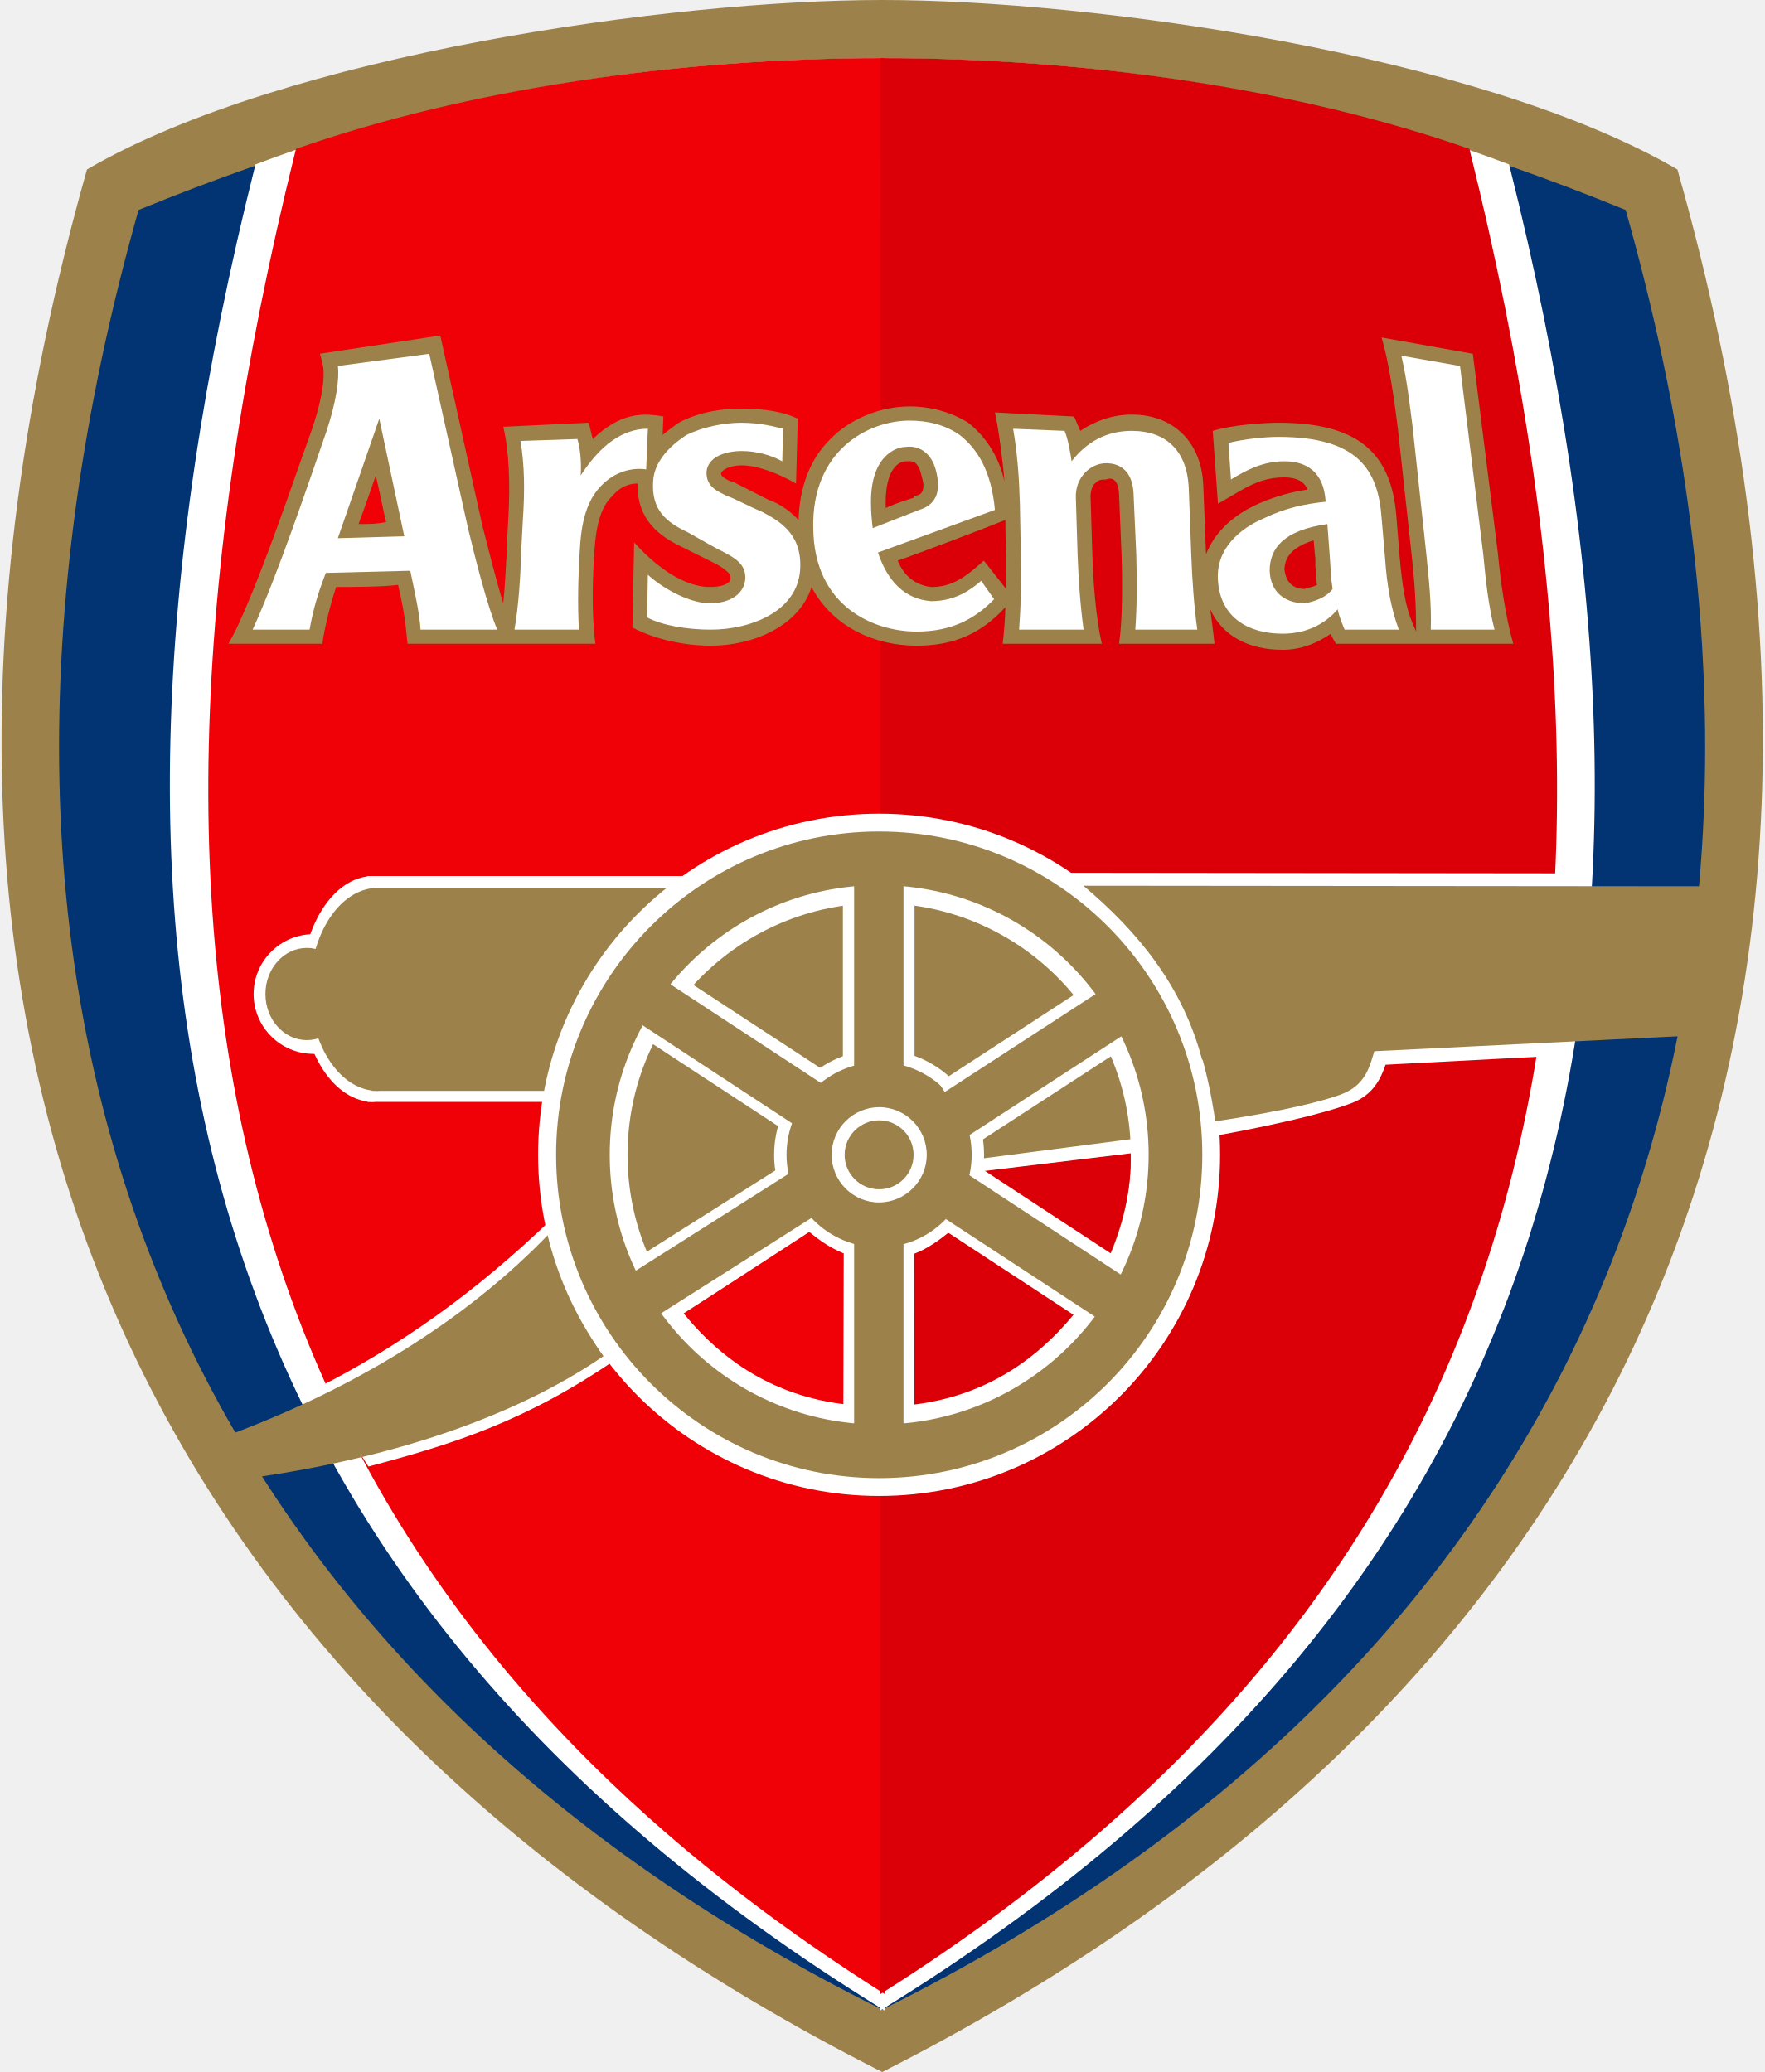
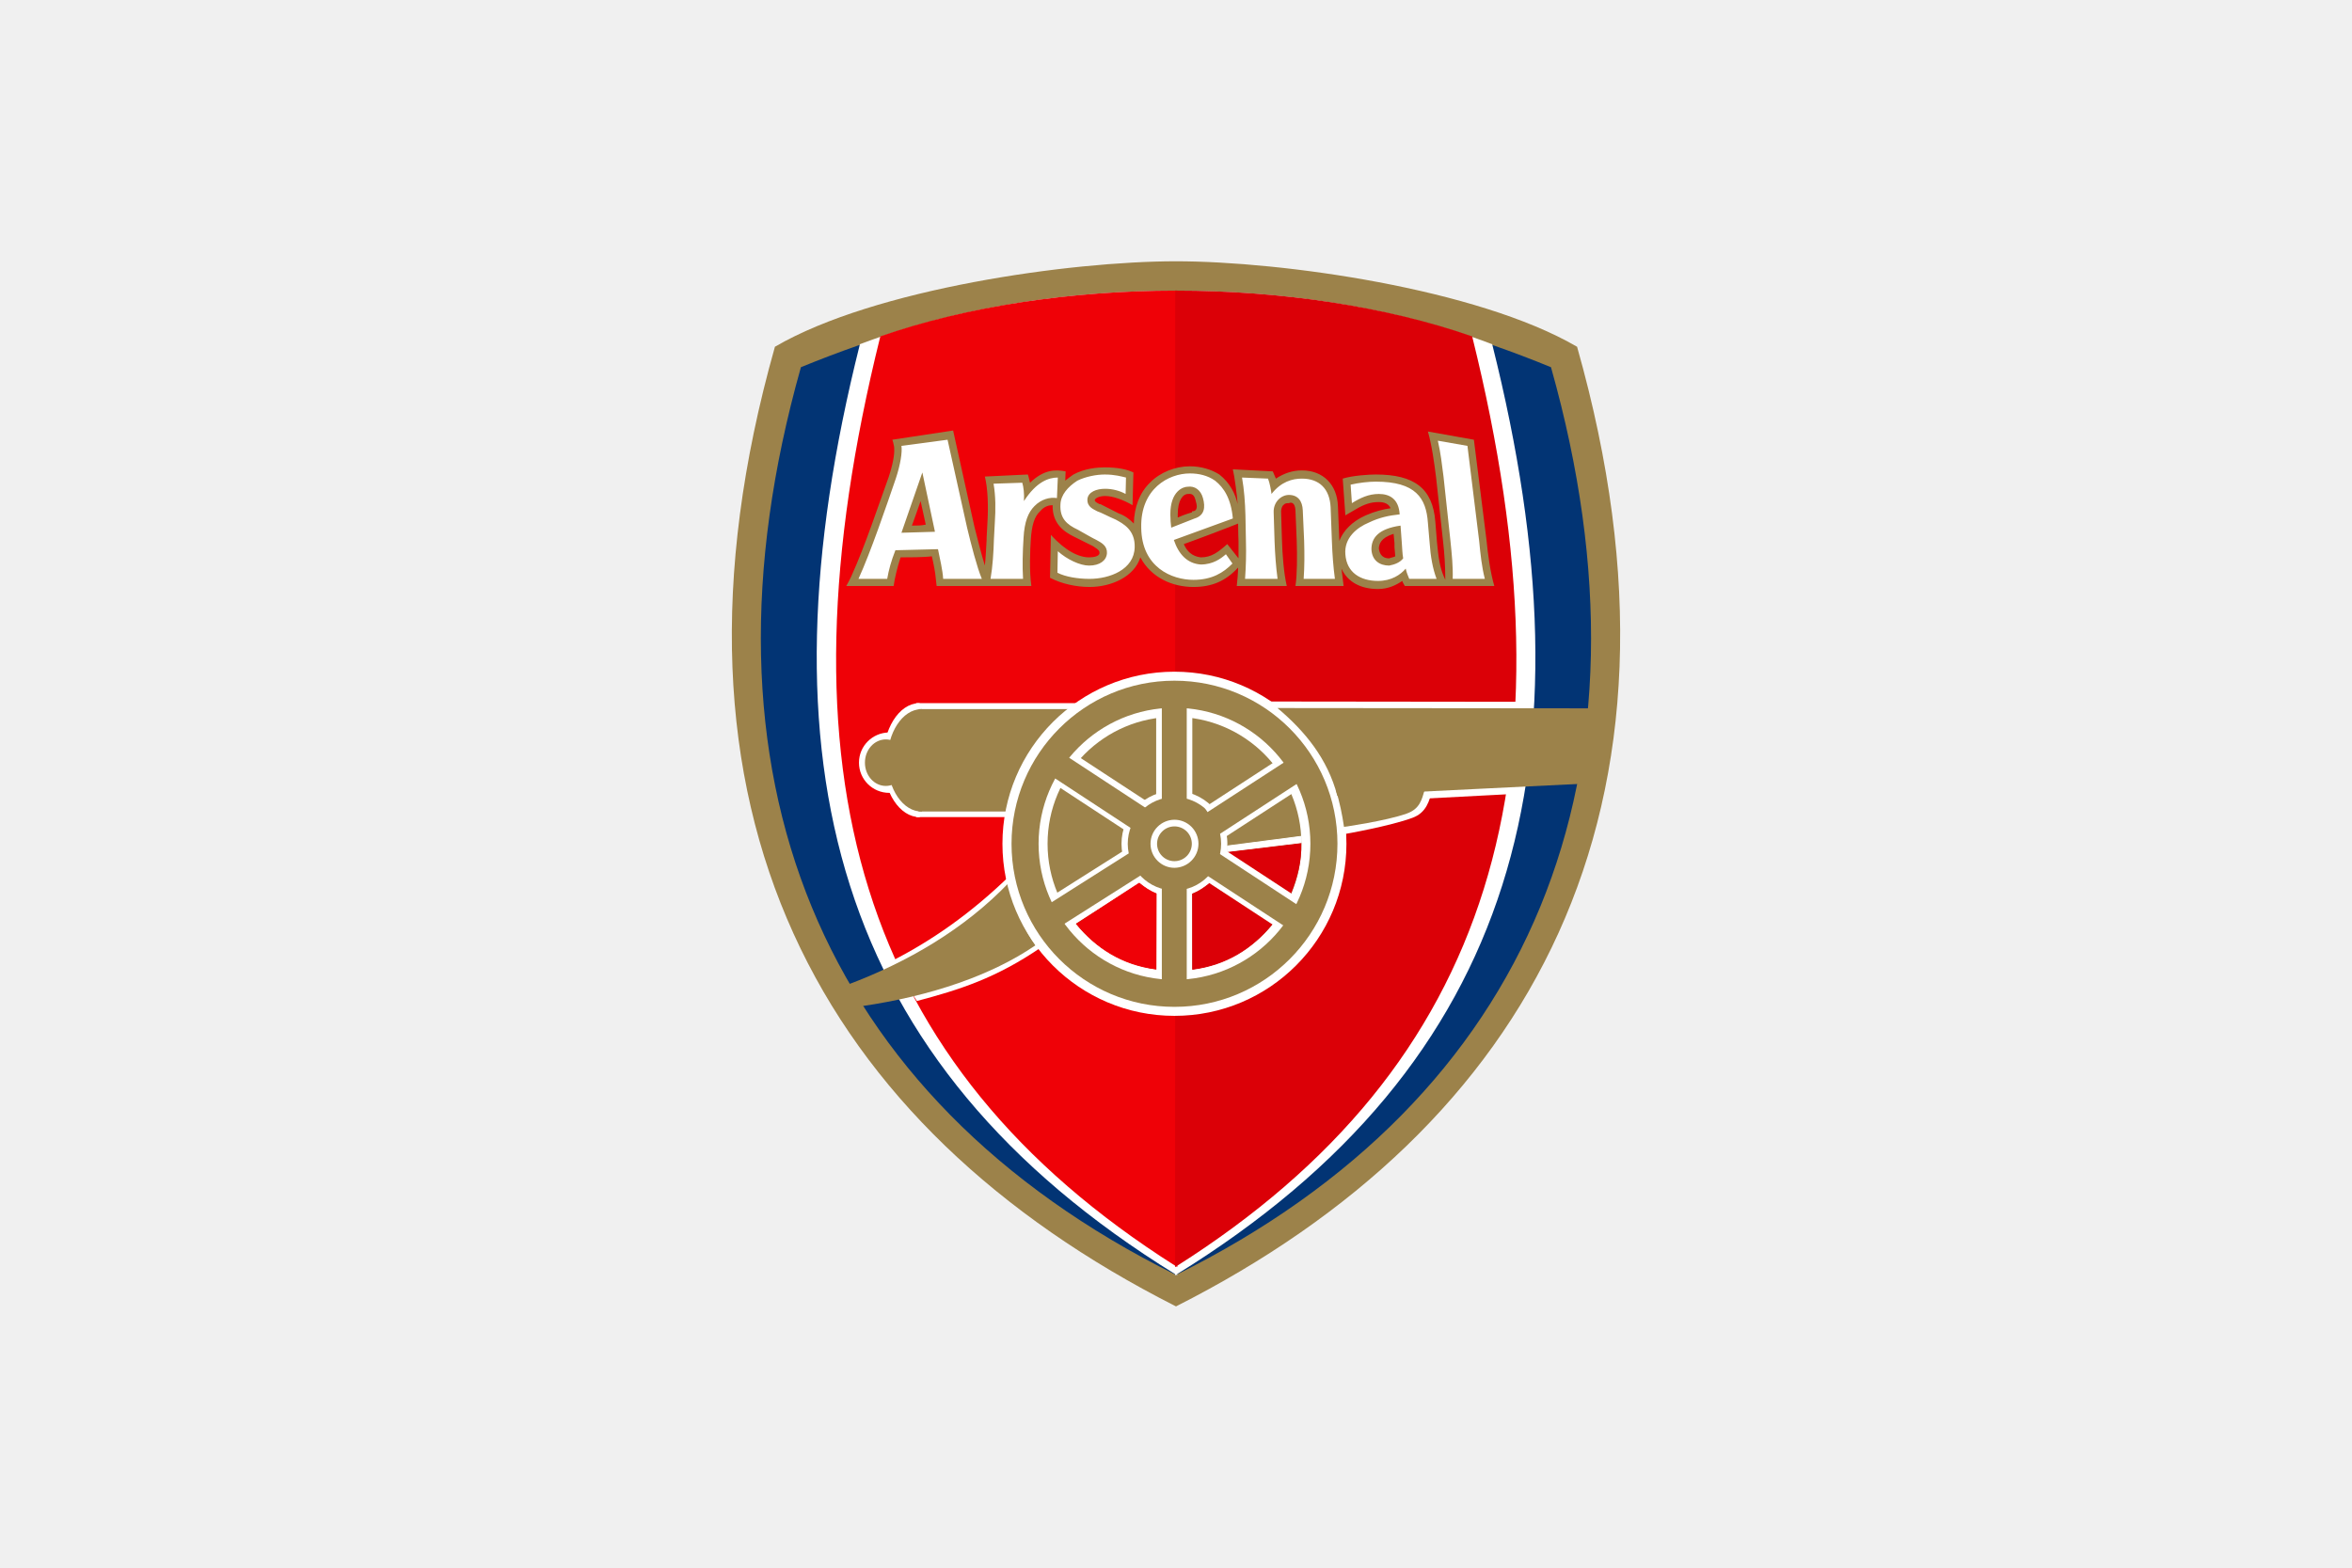
- <svg xmlns="http://www.w3.org/2000/svg" version="1.1" id="Layer_1" x="0px" y="0px" viewBox="0 0 322.793 379.84" width="292" height="343" enable-background="new 0 0 322.793 379.84" xml:space="preserve">
-   <g>
-     <path fill="#9C824A" stroke="#9C824A" stroke-width="0.793" stroke-miterlimit="282" d="M161.396,0.396   c-38.436,0-109.309,9.944-145.402,30.932C-31.526,199.803,33.101,314.37,161.396,379.396   c128.296-65.026,192.923-180.16,145.402-348.067C270.669,10.34,199.831,0.396,161.396,0.396L161.396,0.396z" />
-     <path fill="#023474" stroke="#023474" stroke-width="0.793" stroke-miterlimit="282" d="M161.396,11.228   c-37.761,0-80.278,4.83-135.962,27.558c-41.452,147.061,6.637,264.931,135.962,329.174   c129.325-64.243,177.378-182.114,135.926-329.174C241.638,16.058,199.157,11.228,161.396,11.228L161.396,11.228z" />
-     <path fill="#FFFFFF" stroke="#FFFFFF" stroke-width="0.793" stroke-miterlimit="282" d="M161.219,11.086   c-37.584,0-77.936,5.575-114.349,19.355C9.109,181.018,36.969,290.967,161.432,367.854L161.219,11.086L161.219,11.086z    M161.432,367.854c124.462-76.887,152.287-186.836,114.525-337.413c-36.412-13.78-76.729-19.355-114.312-19.355L161.432,367.854   L161.432,367.854z" />
-     <path fill="#EF0107" stroke="#EF0107" stroke-width="0.793" stroke-miterlimit="282" d="M161.432,11.051   c-37.797,0-76.055,5.717-107.144,16.548c-39.11,157.822-7.702,264.397,107.179,337.235L161.432,11.051L161.432,11.051z" />
-     <path fill="#DB0007" stroke="#DB0007" stroke-width="0.793" stroke-miterlimit="282" d="M161.503,11.051   c37.796,0,76.055,5.717,107.179,16.548c39.11,157.822,7.701,264.397-107.214,337.235L161.503,11.051L161.503,11.051z" />
-     <path fill="#FFFFFF" d="M112.598,249.203c-16.68,11.437-29.953,15.556-45.356,19.64l-9.298-14.454   c14.161-7.173,28.818-17.153,43.582-31.606C102.768,236.809,109.297,246.752,112.598,249.203L112.598,249.203z" />
-     <path fill="#9C824A" d="M110.326,248.6c-15.828,10.866-37.868,18.431-63.101,22.124l-5.146-7.812   c21.613-8.099,42.481-20.172,58.665-37.147C103.193,236.631,106.919,243.841,110.326,248.6L110.326,248.6z" />
-     <path fill="#FFFFFF" d="M68.165,182.225c0,6.073-4.897,10.974-10.966,10.974s-11.002-4.901-11.002-10.974l0,0   c0-6.073,4.933-10.973,11.002-10.973S68.165,176.152,68.165,182.225L68.165,182.225z" />
-     <path fill="#FFFFFF" d="M66.993,160.597v41.409h32.615c2.129-13.886,10.008-28.624,27.859-41.409H66.993" />
-     <path fill="#FFFFFF" d="M68.307,202.006c-7.276,0.106-13.273-9.021-13.38-20.456c-0.071-11.436,5.75-20.811,13.061-20.953   c0.071,0,0.142,0,0.249,0" />
-     <path fill="#9C824A" d="M63.551,182.225c0,4.688-3.407,8.453-7.595,8.453c-4.188,0-7.595-3.764-7.595-8.453l0,0   c0-4.688,3.407-8.452,7.595-8.452C60.144,173.772,63.551,177.537,63.551,182.225L63.551,182.225z" />
-     <path fill="#9C824A" d="M67.881,162.764v37.217h32.367c2.555-12.358,8.837-25.498,24.523-37.217H67.881" />
-     <path fill="#9C824A" d="M69.087,199.981c-6.85,0.143-12.457-8.096-12.563-18.36c-0.071-10.263,5.43-18.716,12.279-18.857   c0.071,0,0.142,0,0.213,0" />
-     <path fill="#FFFFFF" d="M223.325,211.701c0,34.556-27.965,62.539-62.497,62.539c-34.496,0-62.497-27.983-62.497-62.539l0,0   c0-34.554,28.001-62.539,62.497-62.539C195.36,149.162,223.325,177.147,223.325,211.701L223.325,211.701L223.325,211.701z" />
-     <path fill="#9C824A" d="M220.062,211.701c0,32.744-26.512,59.271-59.233,59.271c-32.686,0-59.197-26.527-59.197-59.271l0,0   c0-32.707,26.511-59.271,59.197-59.271C193.55,152.429,220.062,178.958,220.062,211.701L220.062,211.701L220.062,211.701z" />
-     <path fill="#FFFFFF" d="M210.23,211.701c0,27.31-22.111,49.436-49.402,49.436c-27.256,0-49.366-22.126-49.366-49.436l0,0   c0-27.31,22.11-49.435,49.366-49.435C188.119,162.266,210.23,184.391,210.23,211.701L210.23,211.701L210.23,211.701z" />
-     <path fill="#9C824A" d="M206.966,211.701c0,25.498-20.656,46.132-46.138,46.132c-25.446,0-46.101-20.634-46.101-46.132l0,0   c0-25.498,20.655-46.131,46.101-46.131C186.31,165.569,206.966,186.203,206.966,211.701L206.966,211.701L206.966,211.701z" />
-     <path fill="#FFFFFF" d="M180.063,211.701c0.036,10.619-8.588,19.249-19.2,19.284c-10.646,0-19.271-8.629-19.271-19.248v-0.036   c0-10.619,8.589-19.248,19.235-19.248c10.611-0.035,19.235,8.595,19.235,19.213C180.063,211.701,180.063,211.701,180.063,211.701   L180.063,211.701z" />
-     <path fill="#9C824A" d="M177.793,211.701c0,9.377-7.561,16.976-16.929,16.976c-9.369,0-16.964-7.563-17-16.939v-0.036   c0-9.375,7.595-16.976,16.964-16.976s16.965,7.565,16.965,16.94V211.701L177.793,211.701z" />
-     <path fill="#FFFFFF" d="M169.559,211.701c0,4.794-3.904,8.7-8.73,8.735c-4.791,0-8.695-3.905-8.695-8.735l0,0   c0-4.829,3.904-8.7,8.695-8.735C165.654,202.965,169.559,206.872,169.559,211.701L169.559,211.701L169.559,211.701z" />
-     <path fill="#9C824A" d="M167.146,211.701c0,3.48-2.804,6.321-6.317,6.321c-3.478,0-6.317-2.806-6.317-6.321l0,0   c0-3.479,2.839-6.32,6.317-6.32C164.306,205.38,167.146,208.185,167.146,211.701L167.146,211.701L167.146,211.701z" />
-     <rect x="154.192" y="164.504" fill="#FFFFFF" width="13.131" height="30.647" />
-     <rect x="156.25" y="160.1" fill="#9C824A" width="9.049" height="38.958" />
-     <polygon fill="#FFFFFF" points="197.418,181.798 204.587,192.807 178.893,209.5 171.76,198.49  " />
-     <polygon fill="#9C824A" points="202.21,181.124 207.143,188.724 174.492,209.961 169.559,202.326  " />
-     <polygon fill="#FFFFFF" points="142.409,214.187 149.436,225.267 123.564,241.675 116.537,230.559  " />
-     <polygon fill="#9C824A" points="146.81,213.548 151.672,221.219 118.809,242.065 113.946,234.394  " />
-     <rect x="154.192" y="229.281" fill="#FFFFFF" width="13.131" height="30.646" />
-     <rect x="156.25" y="224.913" fill="#9C824A" width="9.049" height="38.922" />
-     <path fill="#EF0107" stroke="#EF0107" stroke-width="0.311" stroke-miterlimit="282" d="M148.017,226.013   c1.775,1.491,3.726,2.841,6.175,3.871l-0.071,27.345c-12.386-1.598-21.755-7.706-28.853-16.406l22.785-14.81" />
-     <path fill="#DB0007" stroke="#DB0007" stroke-width="0.311" stroke-miterlimit="282" d="M173.604,226.12   c-1.81,1.456-3.727,2.841-6.175,3.835l0.035,27.346c12.386-1.598,21.756-7.706,28.854-16.407l-22.749-14.773" />
-     <path fill="#DB0007" d="M179.815,214.649l27.114-3.268c0.213,6.782-1.42,12.749-3.727,18.467l-23.459-15.199" />
-     <path fill="#FFFFFF" stroke="#FFFFFF" stroke-width="0.311" stroke-miterlimit="282" d="M179.851,214.542   c0.106-0.426,0.071-0.816,0.249-2.059l26.76-3.48c0.106,1.243,0.035,1.704,0,2.272L179.851,214.542L179.851,214.542z" />
-     <path fill="#FFFFFF" d="M219.458,191.992h35.1c-1.101,4.154-2.166,8.38-7.206,10.263c-8.056,3.02-24.771,5.931-24.771,5.931   C222.261,203.604,221.232,197.388,219.458,191.992L219.458,191.992z" />
-     <path fill="#FFFFFF" d="M195.006,159.994l91.705,0.106l-3.229,33.524l-62.64,3.268C217.47,181.905,206.077,167.594,195.006,159.994   L195.006,159.994z" />
-     <path fill="#9C824A" d="M198.27,162.373l117.081,0.106l-4.472,27.311l-90.854,4.475C216.44,180.698,208.243,170.79,198.27,162.373   L198.27,162.373z" />
-     <path fill="#9C824A" d="M219.458,191.992h32.33c-1.064,3.692-1.81,7.066-6.565,8.735c-7.559,2.699-22.784,4.83-22.784,4.83   C221.8,201.119,220.877,196.608,219.458,191.992L219.458,191.992z" />
-     <path fill="#9C824A" d="M183.968,111.305c0,1.492-0.319,5.576-0.496,6.712h18.171c-1.102-4.831-1.599-11.542-1.74-16.727   c0,0.355-0.319-10.406-0.319-10.406c0-0.746,0.319-1.882,0.78-2.237c0.64-0.746,1.279-0.746,2.06-0.746   c0.78-0.355,2.2-0.355,2.377,2.593l0.462,11.151c0.177,5.22,0.177,12.288-0.462,16.372h17.497   c-0.143-1.492-0.639-5.221-0.781-6.322c2.2,4.83,6.956,7.422,13.273,7.422c3.762,0,6.636-1.457,8.837-2.948   c0,0.355,0.923,1.848,0.923,1.848h32.509c-1.42-4.831-2.343-11.542-2.839-16.727l-4.579-36.437l-16.716-2.983   c1.421,4.83,2.379,11.897,2.981,16.727l2.555,23.439c0.462,4.084,0.782,8.559,0.782,13.388v0.355l-0.64-1.492   c-1.277-2.983-1.881-6.676-2.378-12.252l-0.603-7.458c-0.958-11.897-7.417-17.083-21.649-17.083c-2.342,0-8.34,0.355-11.995,1.492   l0.958,13.353l3.798-2.202c3.159-1.882,5.501-2.628,8.339-2.628c2.237,0,3.656,0.747,4.295,2.238   c-2.696,0.39-5.679,1.136-9.014,2.592c-5.04,2.237-8.199,5.61-9.618,9.304v-0.355l-0.497-12.288   c-0.283-7.813-5.358-12.998-13.096-12.998c-3.442,0-6.602,1.101-9.44,2.983c-0.177-0.391-0.319-0.747-0.497-1.137l-0.639-1.492   l-14.516-0.746c0.639,2.628,1.598,10.051,1.74,12.644c-0.782-3.694-2.84-7.778-6.638-10.761c-2.98-1.882-6.778-2.983-10.717-2.983   c-5.36,0-10.896,2.237-14.516,5.966c-3.797,3.693-5.679,8.914-5.856,14.845c-1.419-1.492-3.3-2.948-5.501-3.693l-6.637-3.374   h-0.319c-1.561-0.747-1.739-1.102-1.739-1.457c0.178-0.746,1.739-1.492,3.798-1.492c2.839,0,6.779,1.492,9.937,3.339l0.319-11.897   c-2.378-1.137-5.678-1.847-10.434-1.847c-2.52,0-7.24,0.355-11.357,2.592c-1.101,0.746-2.059,1.492-2.981,2.238l0.142-3.375   c-3.797-0.71-7.879-0.71-12.919,4.12c-0.177-0.391-0.497-2.238-0.816-2.983l-15.615,0.746c1.1,4.44,1.277,10.761,0.958,16.337   l-0.319,5.966v0.746c-0.178,2.983-0.319,6.321-0.639,9.304c-1.278-4.12-2.662-9.695-3.798-14.134l-7.736-34.945l-22.075,3.338   c0.142,0.355,0.461,1.492,0.639,2.592c0.143,1.492,0.143,4.475-1.916,10.796c-3.62,10.016-8.66,25.286-13.557,36.046   c-0.639,1.492-1.916,3.729-1.916,3.729h17.212c0.32-2.593,1.42-7.067,2.52-10.406c2.378,0,8.518,0,11.356-0.391   c0.639,2.628,1.278,5.966,1.456,8.203l0.284,2.593h34.425c-0.781-5.576-0.462-12.999-0.177-17.118   c0.319-4.83,1.277-8.168,3.336-10.015c1.561-1.882,3.3-2.237,4.578-2.237c-0.177,6.676,4.082,9.66,7.879,11.506l6.778,3.373   c2.378,1.492,2.378,1.847,2.378,2.593c-0.142,1.101-2.059,1.492-3.797,1.492c-3.62,0-8.518-2.238-13.877-8.168l-0.319,15.59   c4.259,2.237,9.618,3.338,14.374,3.338c7.879,0,16.254-3.694,18.455-10.761c3.939,7.422,11.676,10.761,19.271,10.761   C174.492,118.372,179.531,116.169,183.968,111.305L183.968,111.305z M65.432,96.069c0.958-2.592,1.738-4.83,3.158-8.914   c0.958,4.084,1.419,6.677,1.881,8.559C68.59,96.069,67.632,96.069,65.432,96.069L65.432,96.069z M162.035,91.985   c0-5.185,1.881-7.422,3.763-7.422c0.639,0,2.058-0.391,2.696,2.237c0.319,1.101,0.461,1.847,0.461,2.202   c0,1.492-0.78,1.882-1.738,1.882v0.355c0,0-2.662,0.746-5.182,1.882C162.035,92.731,162.035,92.376,162.035,91.985L162.035,91.985z    M180.028,102.781c-3.337,2.948-5.714,4.83-9.653,4.83c-3.158-0.391-5.04-2.238-6.14-4.83c3.301-1.136,16.077-5.966,19.732-7.458   c0,2.983,0.143,6.321,0.143,6.321v6.322L180.028,102.781L180.028,102.781z M238.87,107.967c-2.98,0-3.62-2.238-3.762-3.694   c0.142-1.492,0.603-3.729,5.358-5.22c0.143,1.847,0.319,3.338,0.319,3.338v1.491c0.143,1.136,0.143,2.237,0.284,3.338   C240.467,107.611,239.687,107.611,238.87,107.967" />
-     <path fill="#FFFFFF" d="M143.225,78.597c-1.561-0.355-3.939-1.101-7.736-1.101c-2.981,0-6.921,0.746-9.938,2.238   c-3.478,2.237-5.998,5.185-6.14,8.559c-0.319,5.185,2.378,7.422,6.317,9.269c2.662,1.492,5.217,2.983,6.779,3.729   c2.058,1.101,3.939,2.237,3.797,4.83c-0.177,2.593-2.555,4.475-6.494,4.475c-3.301,0-8.021-2.237-11.357-5.221l-0.142,7.813   c2.839,1.492,7.417,2.237,11.676,2.237c7.24,0,16.254-3.338,16.396-11.542c0.177-6.321-4.258-8.559-6.92-10.015   c-2.697-1.136-5.395-2.627-6.636-2.983c-1.278-0.746-3.798-1.491-3.62-4.475c0.284-2.592,3.301-3.729,6.459-3.729   c2.662,0,5.359,0.746,7.417,1.882" />
-     <path fill="#FFFFFF" d="M78.385,64.853L61.634,67.09c0.32,2.238-0.319,6.677-2.058,11.897   c-3.442,10.015-9.121,26.741-13.558,36.436h10.435c0.603-3.373,1.384-6.321,2.981-10.405l15.474-0.391   c0.603,2.983,1.739,7.813,1.881,10.796h14.054c-1.739-4.119-3.939-12.643-5.358-18.609L78.385,64.853L78.385,64.853z    M61.634,98.662l7.595-21.912l4.579,21.557" />
-     <path fill="#FFFFFF" d="M118.454,78.597l-0.319,7.458c-2.52-0.39-5.678,0.355-8.198,2.948c-2.201,2.237-3.62,5.576-3.939,11.542   c-0.32,4.83-0.462,10.406-0.178,14.88H94.001c0.781-4.474,1.101-9.66,1.242-14.524l0.319-5.931c0.319-4.83,0.319-9.66-0.461-14.134   l10.434-0.355c0.462,1.492,0.781,4.084,0.604,6.676C110.717,80.088,115.153,78.597,118.454,78.597" />
-     <path fill="#FFFFFF" d="M267.298,67.09l-10.754-1.882c1.101,4.866,1.42,8.204,2.059,13.033l2.521,23.404   c0.496,4.83,0.958,9.305,0.815,13.779h11.677c-1.136-4.474-1.597-8.949-2.059-13.779" />
-     <path fill="#FFFFFF" d="M219.139,115.424c-0.604-4.474-0.924-8.949-1.102-13.779l-0.461-12.252   c-0.319-6.712-4.116-10.405-10.434-10.405c-3.442,0-7.56,1.101-11.037,5.575c-0.142-1.136-0.639-4.084-1.277-5.575l-9.44-0.391   c0.78,4.475,1.1,8.914,1.241,13.744l0.178,9.304c0.142,4.83,0,9.305-0.319,13.779h11.818c-0.604-4.474-0.923-8.949-1.101-13.779   l-0.319-10.405c-0.142-3.729,2.697-6.322,5.537-6.322c3.3,0,4.897,2.237,5.04,5.576l0.496,11.151   c0.143,4.83,0.143,9.305-0.177,13.779" />
-     <path fill="#FFFFFF" d="M256.083,115.424c-1.419-3.729-2.2-8.203-2.52-13.033l-0.64-7.423c-0.639-8.914-4.399-14.88-18.951-14.88   c-2.52,0-6.14,0.391-9.12,1.101l0.461,6.712c2.98-1.847,5.998-3.338,9.795-3.338c3.939,0,7.24,1.847,7.56,7.422   c-3.798,0.391-7.276,1.101-11.215,2.983c-4.4,1.847-8.979,5.576-8.518,11.506c0.461,6.712,5.536,9.695,11.854,9.695   c4.897,0,8.198-2.237,10.079-4.474c0.319,1.491,0.816,2.592,1.277,3.729H256.083L256.083,115.424L256.083,115.424z M238.87,110.594   c-3.479,0-6.316-1.882-6.459-5.966c0-4.084,2.52-7.422,10.576-8.559l0.462,6.322c0.177,2.237,0.177,3.729,0.496,5.576   C242.811,109.458,240.929,110.204,238.87,110.594" />
-     <path fill="#FFFFFF" d="M175.592,79.733c-2.696-1.882-5.855-2.628-9.155-2.628c-7.737,0-17.994,5.576-17.675,19.71   c0.142,14.49,11.215,18.964,18.952,18.964c6.778,0,10.896-2.593,14.195-5.931l-2.378-3.374c-1.738,1.492-4.578,3.729-9.156,3.729   c-4.898-0.355-8.021-3.729-9.76-8.914l21.436-7.813C181.412,86.41,178.893,82.326,175.592,79.733L175.592,79.733z M168.175,93.477   l-8.518,3.338c-0.177-1.491-0.319-2.983-0.319-4.83c0-8.559,4.72-10.05,6.316-10.05c2.521-0.355,4.721,1.136,5.536,4.119   C172.114,89.393,171.795,92.376,168.175,93.477" />
-     <polygon fill="#FFFFFF" points="117.673,190.287 124.877,179.313 150.501,196.075 143.296,207.084  " />
-     <polygon fill="#9C824A" points="115.295,186.522 120.264,178.922 152.808,200.265 147.839,207.866  " />
-     <polygon fill="#FFFFFF" points="172.363,225.232 179.567,214.222 205.19,231.02 197.986,242.03  " />
-     <polygon fill="#9C824A" points="169.984,221.467 174.953,213.868 207.498,235.211 202.529,242.776  " />
-   </g>
+ <svg xmlns="http://www.w3.org/2000/svg" height="800" width="1200" viewBox="-48.419 -94.96 419.627 569.761">
+   <path d="M161.395.396c-38.436 0-109.31 9.944-145.402 30.932C-31.527 199.803 33.1 314.37 161.395 379.396 289.69 314.37 354.318 199.236 306.797 31.33 270.667 10.34 199.83.396 161.395.396z" stroke-miterlimit="282" stroke-width=".793" stroke="#9C824A" fill="#9C824A" />
+   <path d="M161.395 11.228c-37.761 0-80.278 4.83-135.962 27.558C-16.02 185.847 32.07 303.717 161.395 367.96 290.72 303.717 338.773 185.846 297.32 38.786c-55.684-22.728-98.165-27.558-135.926-27.558z" stroke-miterlimit="282" stroke-width=".793" stroke="#023474" fill="#023474" />
+   <path d="M161.218 11.086c-37.584 0-77.936 5.575-114.35 19.355-37.76 150.577-9.9 260.526 114.563 337.413zm.213 356.768c124.462-76.887 152.287-186.836 114.525-337.413-36.412-13.78-76.73-19.355-114.312-19.355z" stroke-miterlimit="282" stroke-width=".793" stroke="#FFF" fill="#FFF" />
+   <path d="M161.43 11.051c-37.796 0-76.054 5.717-107.143 16.548-39.11 157.822-7.702 264.397 107.179 337.235z" stroke-miterlimit="282" stroke-width=".793" stroke="#EF0107" fill="#EF0107" />
+   <path d="M161.502 11.051c37.796 0 76.055 5.717 107.179 16.548 39.11 157.822 7.7 264.397-107.214 337.235z" stroke-miterlimit="282" stroke-width=".793" stroke="#DB0007" fill="#DB0007" />
+   <path d="M112.597 249.203c-16.68 11.437-29.953 15.556-45.356 19.64l-9.298-14.454c14.16-7.173 28.818-17.153 43.582-31.606 1.242 14.026 7.77 23.97 11.072 26.42z" fill="#FFF" />
+   <path d="M110.325 248.6c-15.828 10.866-37.868 18.431-63.101 22.124l-5.146-7.812c21.613-8.099 42.48-20.172 58.665-37.147 2.449 10.866 6.175 18.076 9.582 22.835z" fill="#9C824A" />
+   <path d="M68.164 182.225A10.954 10.954 0 0157.198 193.2c-6.07 0-11.002-4.9-11.002-10.974 0-6.073 4.933-10.973 11.002-10.973 6.069 0 10.966 4.9 10.966 10.973z" fill="#FFF" />
+   <path d="M66.992 160.597v41.41h32.615c2.129-13.887 10.008-28.625 27.859-41.41H66.992" fill="#FFF" />
+   <path d="M68.306 202.006c-7.276.106-13.273-9.02-13.38-20.456-.071-11.436 5.75-20.81 13.06-20.953h.25" fill="#FFF" />
+   <path d="M63.55 182.225c0 4.688-3.407 8.453-7.595 8.453s-7.595-3.764-7.595-8.453c0-4.688 3.407-8.452 7.595-8.452s7.595 3.764 7.595 8.452zm4.33-19.461v37.217h32.367c2.555-12.358 8.837-25.498 24.523-37.217H67.88" fill="#9C824A" />
+   <path d="M69.086 199.981c-6.85.143-12.457-8.096-12.563-18.36-.071-10.263 5.43-18.716 12.279-18.857h.213" fill="#9C824A" />
+   <path d="M223.324 211.701c0 34.556-27.965 62.54-62.497 62.54-34.496 0-62.497-27.984-62.497-62.54 0-34.554 28-62.539 62.497-62.539 34.532 0 62.497 27.985 62.497 62.54z" fill="#FFF" />
+   <path d="M220.06 211.701c0 32.744-26.511 59.271-59.232 59.271-32.686 0-59.197-26.527-59.197-59.27 0-32.708 26.51-59.272 59.197-59.272 32.72 0 59.233 26.528 59.233 59.271z" fill="#9C824A" />
+   <path d="M210.229 211.701c0 27.31-22.111 49.436-49.402 49.436-27.256 0-49.366-22.126-49.366-49.436s22.11-49.435 49.366-49.435c27.29 0 49.402 22.125 49.402 49.435z" fill="#FFF" />
+   <path d="M206.965 211.701c0 25.498-20.656 46.132-46.138 46.132-25.446 0-46.101-20.634-46.101-46.132 0-25.498 20.655-46.13 46.1-46.13 25.483-.002 46.139 20.632 46.139 46.13z" fill="#9C824A" />
+   <path d="M180.062 211.701c.036 10.62-8.588 19.25-19.2 19.284-10.646 0-19.271-8.629-19.271-19.248v-.036c0-10.619 8.589-19.248 19.235-19.248 10.61-.035 19.235 8.595 19.235 19.213v.035z" fill="#FFF" />
+   <path d="M177.792 211.701c0 9.377-7.561 16.976-16.93 16.976-9.368 0-16.963-7.563-17-16.939v-.036c0-9.375 7.596-16.976 16.965-16.976s16.965 7.565 16.965 16.94z" fill="#9C824A" />
+   <path d="M169.558 211.701c0 4.794-3.904 8.7-8.73 8.735-4.791 0-8.695-3.905-8.695-8.735 0-4.829 3.904-8.7 8.695-8.735a8.727 8.727 0 018.73 8.735z" fill="#FFF" />
+   <path d="M167.145 211.701a6.31 6.31 0 01-6.317 6.321 6.31 6.31 0 01-6.317-6.32c0-3.48 2.839-6.32 6.317-6.32a6.309 6.309 0 016.317 6.32z" fill="#9C824A" />
+   <path fill="#FFF" d="M154.19 164.504h13.132v30.647H154.19z" />
+   <path fill="#9C824A" d="M156.249 160.1h9.049v38.958h-9.05z" />
+   <path fill="#FFF" d="M178.892 209.5l-7.133-11.01 25.658-16.692 7.169 11.01z" />
+   <path fill="#9C824A" d="M174.49 209.961l-4.932-7.635 32.65-21.202 4.934 7.6z" />
+   <path fill="#FFF" d="M123.563 241.675l-7.027-11.116 25.872-16.372 7.027 11.08z" />
+   <path fill="#9C824A" d="M118.808 242.065l-4.863-7.67 32.864-20.847 4.862 7.671z" />
+   <path fill="#FFF" d="M154.19 229.281h13.132v30.646H154.19z" />
+   <path fill="#9C824A" d="M156.249 224.913h9.049v38.922h-9.05z" />
+   <path d="M148.016 226.013c1.775 1.491 3.726 2.841 6.175 3.871l-.071 27.345c-12.386-1.598-21.755-7.706-28.853-16.406l22.785-14.81" stroke-miterlimit="282" stroke-width=".311" stroke="#EF0107" fill="#EF0107" />
+   <path d="M173.603 226.12c-1.81 1.456-3.727 2.841-6.175 3.835l.035 27.346c12.386-1.598 21.756-7.706 28.854-16.407l-22.75-14.773" stroke-miterlimit="282" stroke-width=".311" stroke="#DB0007" fill="#DB0007" />
+   <path d="M179.814 214.65l27.114-3.269c.213 6.782-1.42 12.75-3.727 18.467l-23.46-15.199" fill="#DB0007" />
+   <path d="M179.85 214.542c.106-.426.07-.816.249-2.059l26.76-3.48c.106 1.243.035 1.704 0 2.272z" stroke-miterlimit="282" stroke-width=".311" stroke="#FFF" fill="#FFF" />
+   <path d="M219.457 191.992h35.1c-1.101 4.154-2.166 8.38-7.206 10.263-8.056 3.02-24.771 5.931-24.771 5.931-.32-4.582-1.35-10.798-3.123-16.194z" fill="#FFF" />
+   <path d="M195.005 159.994l91.705.106-3.23 33.524-62.64 3.268c-3.371-14.987-14.764-29.298-25.835-36.898z" fill="#FFF" />
+   <path d="M198.269 162.373l117.08.106-4.471 27.311-90.854 4.475c-3.585-13.567-11.782-23.475-21.755-31.892z" fill="#9C824A" />
+   <path d="M219.457 191.992h32.33c-1.064 3.692-1.81 7.066-6.565 8.735-7.56 2.7-22.784 4.83-22.784 4.83-.64-4.438-1.562-8.949-2.981-13.565zm-35.49-80.687c0 1.492-.32 5.576-.496 6.712h18.17c-1.101-4.83-1.598-11.542-1.74-16.727 0 .355-.318-10.406-.318-10.406 0-.746.319-1.882.78-2.237.64-.746 1.279-.746 2.06-.746.78-.355 2.2-.355 2.377 2.593l.462 11.151c.177 5.22.177 12.288-.462 16.372h17.497c-.143-1.492-.64-5.22-.781-6.322 2.2 4.83 6.956 7.422 13.273 7.422 3.762 0 6.636-1.457 8.837-2.948 0 .355.923 1.848.923 1.848h32.509c-1.42-4.83-2.343-11.542-2.84-16.727l-4.578-36.437-16.716-2.983c1.42 4.83 2.379 11.897 2.98 16.727l2.556 23.44c.462 4.083.782 8.558.782 13.387v.355l-.64-1.492c-1.277-2.983-1.881-6.676-2.378-12.252l-.603-7.458c-.958-11.897-7.417-17.083-21.65-17.083-2.341 0-8.34.355-11.994 1.492l.958 13.353 3.798-2.202c3.159-1.882 5.5-2.628 8.339-2.628 2.237 0 3.656.747 4.295 2.238-2.696.39-5.68 1.136-9.014 2.592-5.04 2.237-8.2 5.61-9.618 9.304v-.355L220.238 89c-.283-7.813-5.358-12.998-13.096-12.998-3.442 0-6.602 1.101-9.44 2.983-.177-.39-.32-.747-.497-1.137l-.64-1.492-14.515-.746c.639 2.628 1.598 10.051 1.74 12.644-.782-3.694-2.84-7.778-6.638-10.76-2.98-1.883-6.778-2.984-10.717-2.984-5.36 0-10.896 2.237-14.516 5.966-3.797 3.693-5.68 8.914-5.856 14.845-1.42-1.492-3.3-2.948-5.501-3.693l-6.637-3.374h-.32c-1.56-.747-1.738-1.102-1.738-1.457.178-.746 1.739-1.492 3.798-1.492 2.839 0 6.779 1.492 9.937 3.34l.319-11.898c-2.378-1.137-5.678-1.847-10.434-1.847-2.52 0-7.24.355-11.357 2.592a43.082 43.082 0 00-2.981 2.238l.142-3.375c-3.797-.71-7.88-.71-12.92 4.12-.176-.39-.496-2.238-.815-2.983l-15.615.746c1.1 4.44 1.277 10.761.958 16.337l-.32 5.966v.746c-.177 2.983-.318 6.321-.638 9.304-1.278-4.12-2.662-9.695-3.798-14.134l-7.736-34.945-22.075 3.338c.142.355.46 1.492.639 2.592.143 1.492.143 4.475-1.916 10.796-3.62 10.016-8.66 25.286-13.557 36.046-.64 1.492-1.916 3.73-1.916 3.73h17.212c.32-2.594 1.42-7.068 2.52-10.407 2.378 0 8.518 0 11.356-.39.639 2.627 1.278 5.965 1.456 8.202l.284 2.593h34.425c-.781-5.576-.462-12.999-.177-17.118.319-4.83 1.277-8.168 3.336-10.015 1.56-1.882 3.3-2.237 4.578-2.237-.177 6.676 4.082 9.66 7.879 11.506l6.778 3.373c2.378 1.492 2.378 1.847 2.378 2.593-.142 1.101-2.06 1.492-3.797 1.492-3.62 0-8.518-2.238-13.877-8.168l-.32 15.59c4.26 2.237 9.619 3.338 14.375 3.338 7.879 0 16.254-3.694 18.455-10.76 3.939 7.421 11.676 10.76 19.27 10.76 6.778.006 11.817-2.197 16.254-7.06zM65.43 96.07c.958-2.592 1.738-4.83 3.158-8.914.958 4.084 1.419 6.677 1.88 8.56-1.88.354-2.838.354-5.038.354zm96.603-4.084c0-5.185 1.88-7.422 3.763-7.422.639 0 2.058-.39 2.696 2.237.319 1.101.46 1.847.46 2.202 0 1.492-.78 1.882-1.737 1.882v.355s-2.662.746-5.182 1.882v-1.136zm17.993 10.796c-3.337 2.948-5.714 4.83-9.653 4.83-3.158-.39-5.04-2.238-6.14-4.83 3.3-1.136 16.077-5.966 19.732-7.458 0 2.983.143 6.321.143 6.321v6.322zm58.842 5.186c-2.98 0-3.62-2.238-3.762-3.694.142-1.492.603-3.729 5.358-5.22a93.08 93.08 0 00.319 3.338v1.491c.143 1.136.143 2.237.284 3.338-.602.391-1.382.391-2.2.747" fill="#9C824A" />
+   <path d="M143.224 78.597c-1.561-.355-3.94-1.1-7.736-1.1-2.981 0-6.921.745-9.938 2.237-3.478 2.237-5.998 5.185-6.14 8.56-.32 5.184 2.378 7.421 6.317 9.268 2.662 1.492 5.217 2.983 6.779 3.73 2.058 1.1 3.939 2.236 3.797 4.83-.177 2.592-2.555 4.474-6.494 4.474-3.301 0-8.021-2.237-11.357-5.22l-.142 7.812c2.839 1.492 7.417 2.237 11.676 2.237 7.24 0 16.254-3.338 16.396-11.542.177-6.32-4.258-8.559-6.92-10.015-2.697-1.136-5.395-2.627-6.636-2.983-1.278-.746-3.798-1.49-3.62-4.475.284-2.592 3.3-3.729 6.459-3.729 2.662 0 5.359.746 7.417 1.882m-64.698-19.71L61.633 67.09c.32 2.238-.32 6.677-2.058 11.897-3.442 10.015-9.121 26.741-13.558 36.436h10.435c.603-3.373 1.384-6.32 2.98-10.405l15.475-.39c.603 2.982 1.739 7.812 1.88 10.795h14.055c-1.74-4.119-3.94-12.643-5.358-18.609zm-16.751 33.81l7.595-21.913 4.579 21.557m44.646-19.71l-.32 7.458c-2.52-.39-5.677.355-8.197 2.948-2.201 2.237-3.62 5.576-3.94 11.542-.32 4.83-.461 10.406-.177 14.88h-11.82c.782-4.474 1.102-9.66 1.243-14.524l.319-5.93c.319-4.83.319-9.66-.461-14.135l10.434-.355c.462 1.492.78 4.084.604 6.676 4.578-7.069 9.014-8.56 12.315-8.56M267.297 67.09l-10.754-1.882c1.1 4.866 1.42 8.204 2.059 13.033l2.52 23.404c.497 4.83.959 9.305.816 13.78h11.677c-1.136-4.475-1.597-8.95-2.06-13.78m-52.417 13.779c-.604-4.474-.924-8.949-1.102-13.779l-.461-12.252c-.32-6.712-4.116-10.405-10.434-10.405-3.442 0-7.56 1.101-11.037 5.575-.142-1.136-.64-4.084-1.277-5.575l-9.44-.39c.78 4.474 1.1 8.913 1.24 13.743l.179 9.304c.142 4.83 0 9.305-.32 13.78h11.819c-.604-4.475-.923-8.95-1.101-13.78l-.32-10.405c-.141-3.729 2.698-6.322 5.538-6.322 3.3 0 4.897 2.237 5.04 5.576l.496 11.151c.143 4.83.143 9.305-.177 13.78m48.301-.001c-1.42-3.729-2.2-8.203-2.52-13.033l-.64-7.423c-.64-8.914-4.4-14.88-18.951-14.88-2.52 0-6.14.391-9.12 1.101l.46 6.712c2.98-1.847 5.999-3.338 9.796-3.338 3.939 0 7.24 1.847 7.56 7.422-3.798.391-7.276 1.101-11.215 2.983-4.4 1.847-8.98 5.576-8.518 11.506.46 6.712 5.536 9.695 11.854 9.695 4.897 0 8.198-2.237 10.079-4.474.319 1.491.816 2.592 1.277 3.73h9.938zm-17.213-4.83c-3.48 0-6.316-1.882-6.46-5.966 0-4.084 2.52-7.422 10.577-8.559l.462 6.322c.177 2.237.177 3.73.496 5.576-1.134 1.491-3.016 2.237-5.075 2.627M175.59 79.733c-2.695-1.882-5.854-2.628-9.154-2.628-7.737 0-17.994 5.576-17.675 19.71.142 14.49 11.215 18.964 18.952 18.964 6.778 0 10.896-2.593 14.195-5.93l-2.378-3.375c-1.738 1.492-4.578 3.73-9.156 3.73-4.898-.356-8.021-3.73-9.76-8.915l21.436-7.813c-.64-7.066-3.158-11.15-6.46-13.743zm-7.416 13.744l-8.518 3.338c-.177-1.49-.32-2.983-.32-4.83 0-8.559 4.72-10.05 6.317-10.05 2.52-.355 4.72 1.136 5.536 4.12.924 3.338.605 6.321-3.015 7.422M150.5 196.075l-7.205 11.01-25.623-16.798 7.204-10.974z" fill="#FFF" />
+   <path fill="#9C824A" d="M152.807 200.265l-4.97 7.601-32.543-21.344 4.969-7.6z" />
+   <path fill="#FFF" d="M205.189 231.02l-7.204 11.01-25.623-16.798 7.204-11.01z" />
+   <path fill="#9C824A" d="M207.497 235.211l-4.97 7.565-32.544-21.309 4.969-7.599z" />
</svg>
